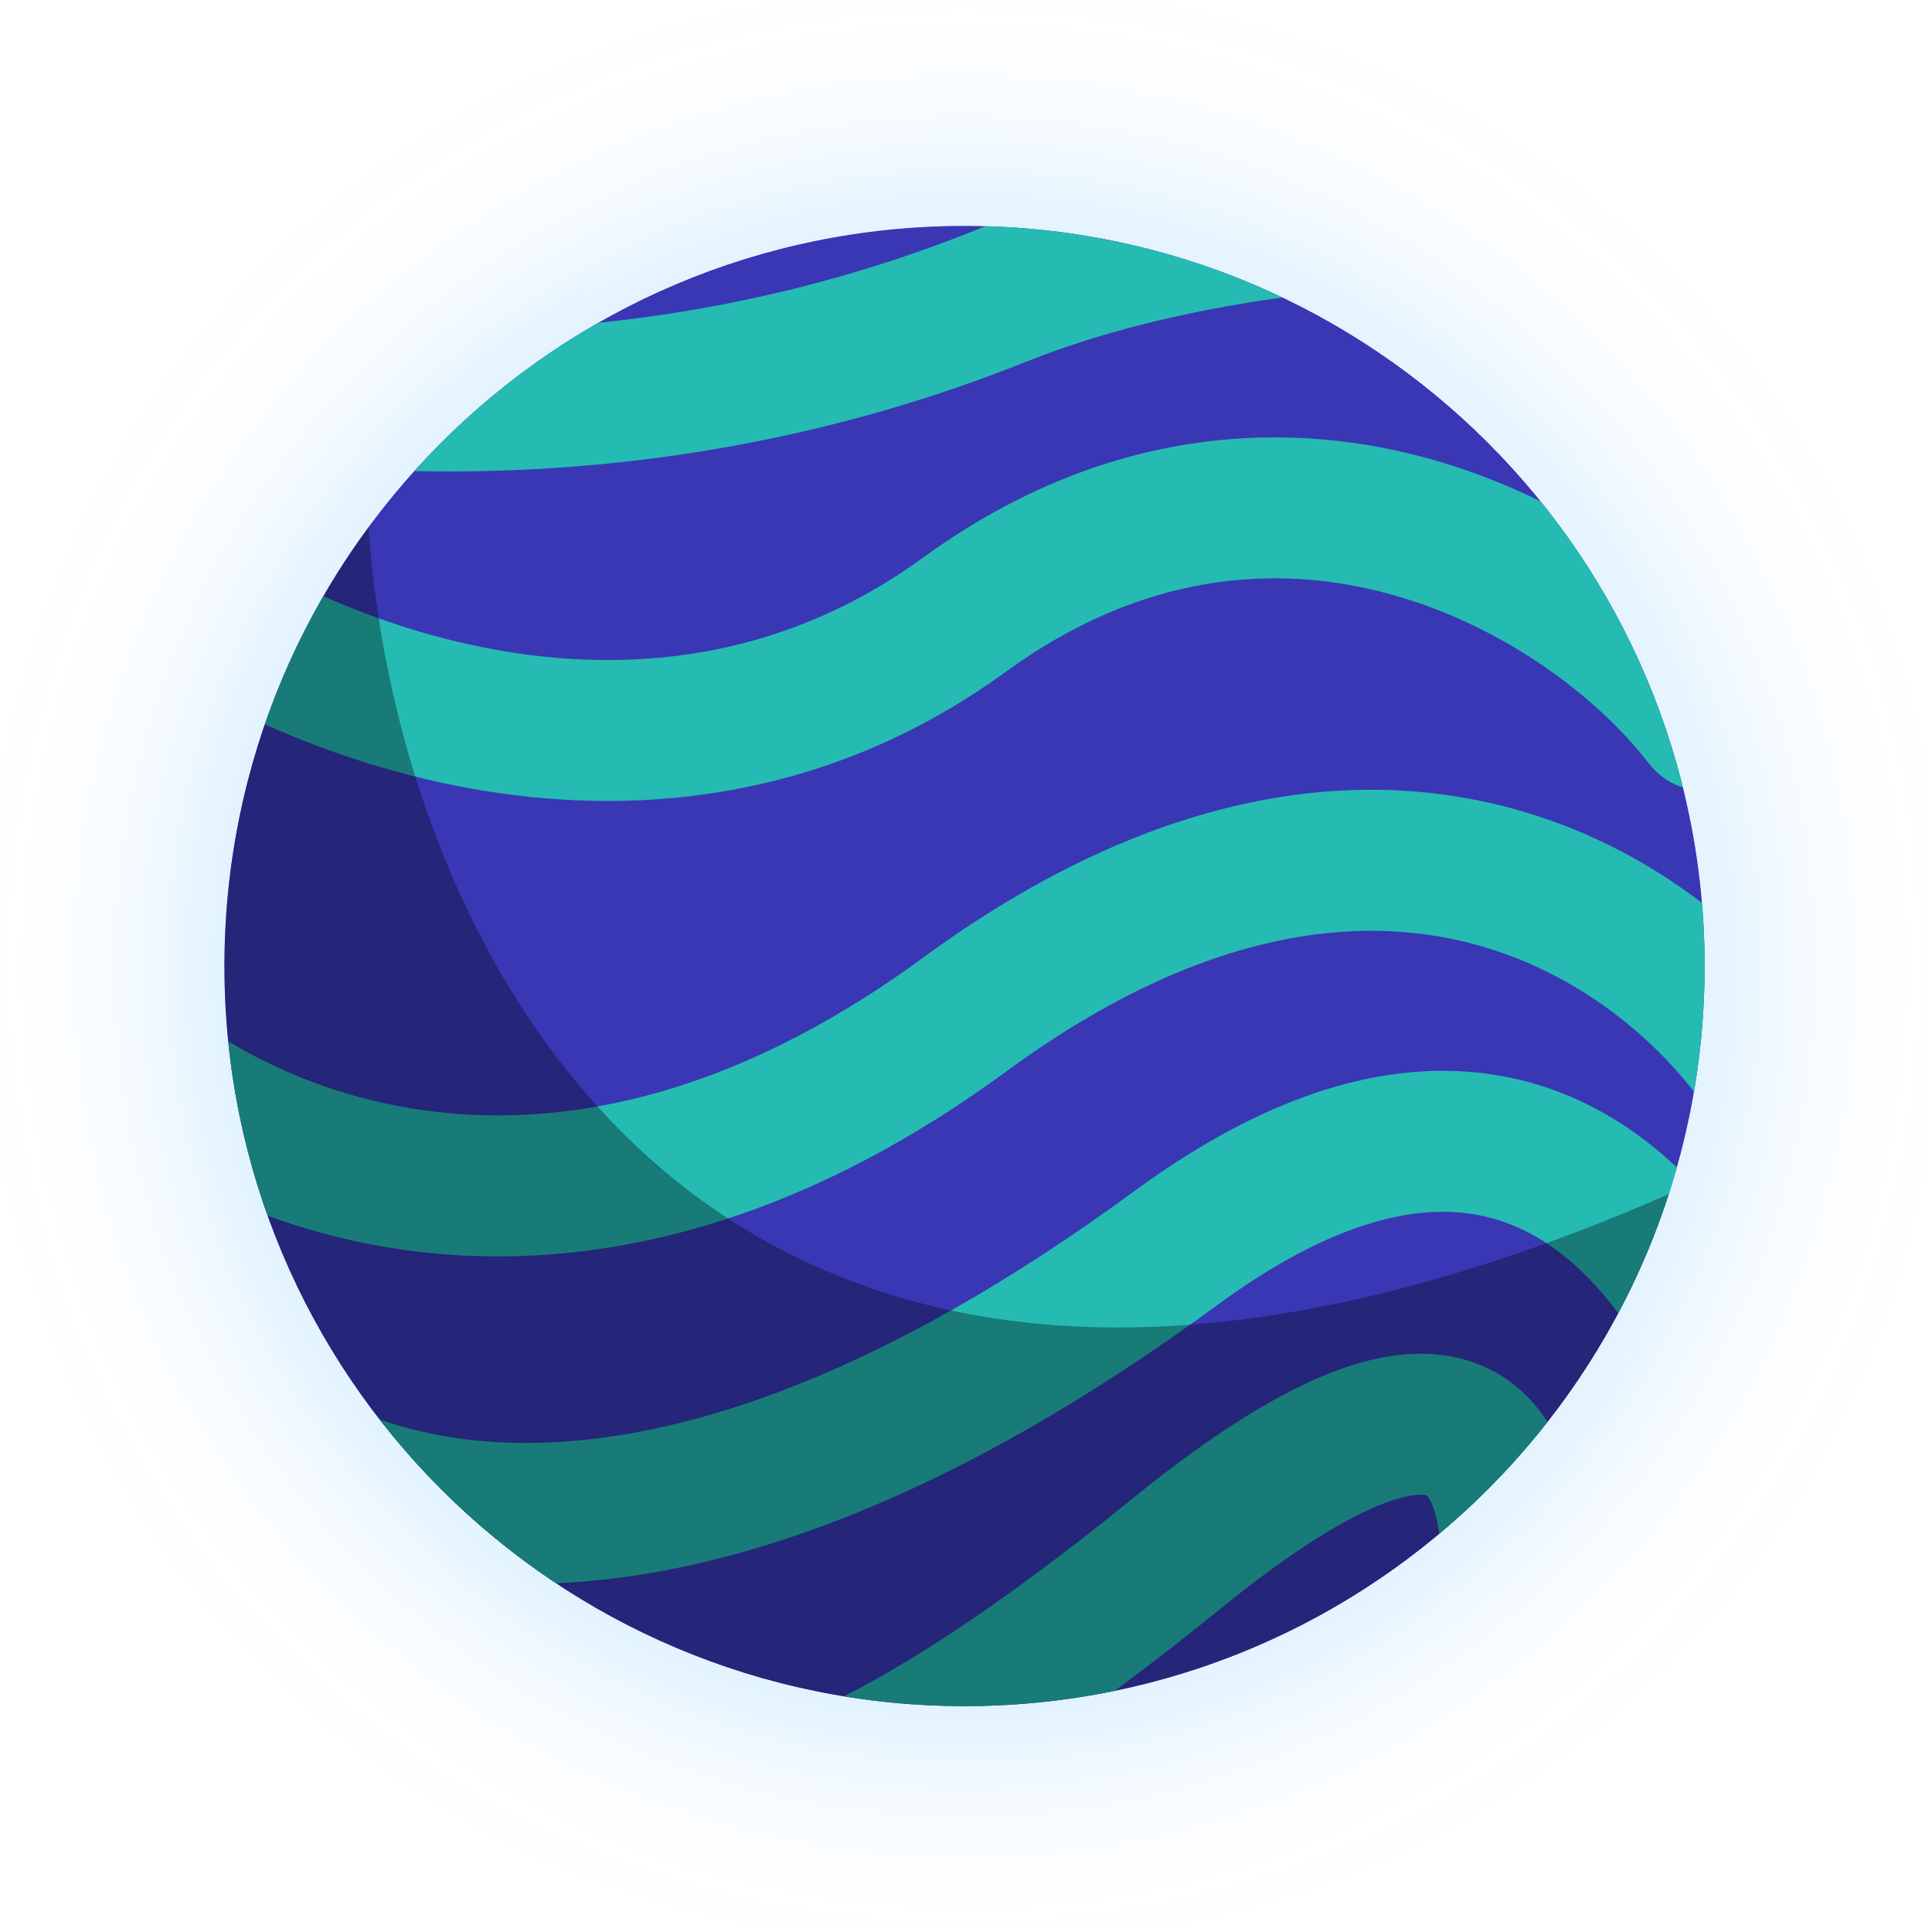
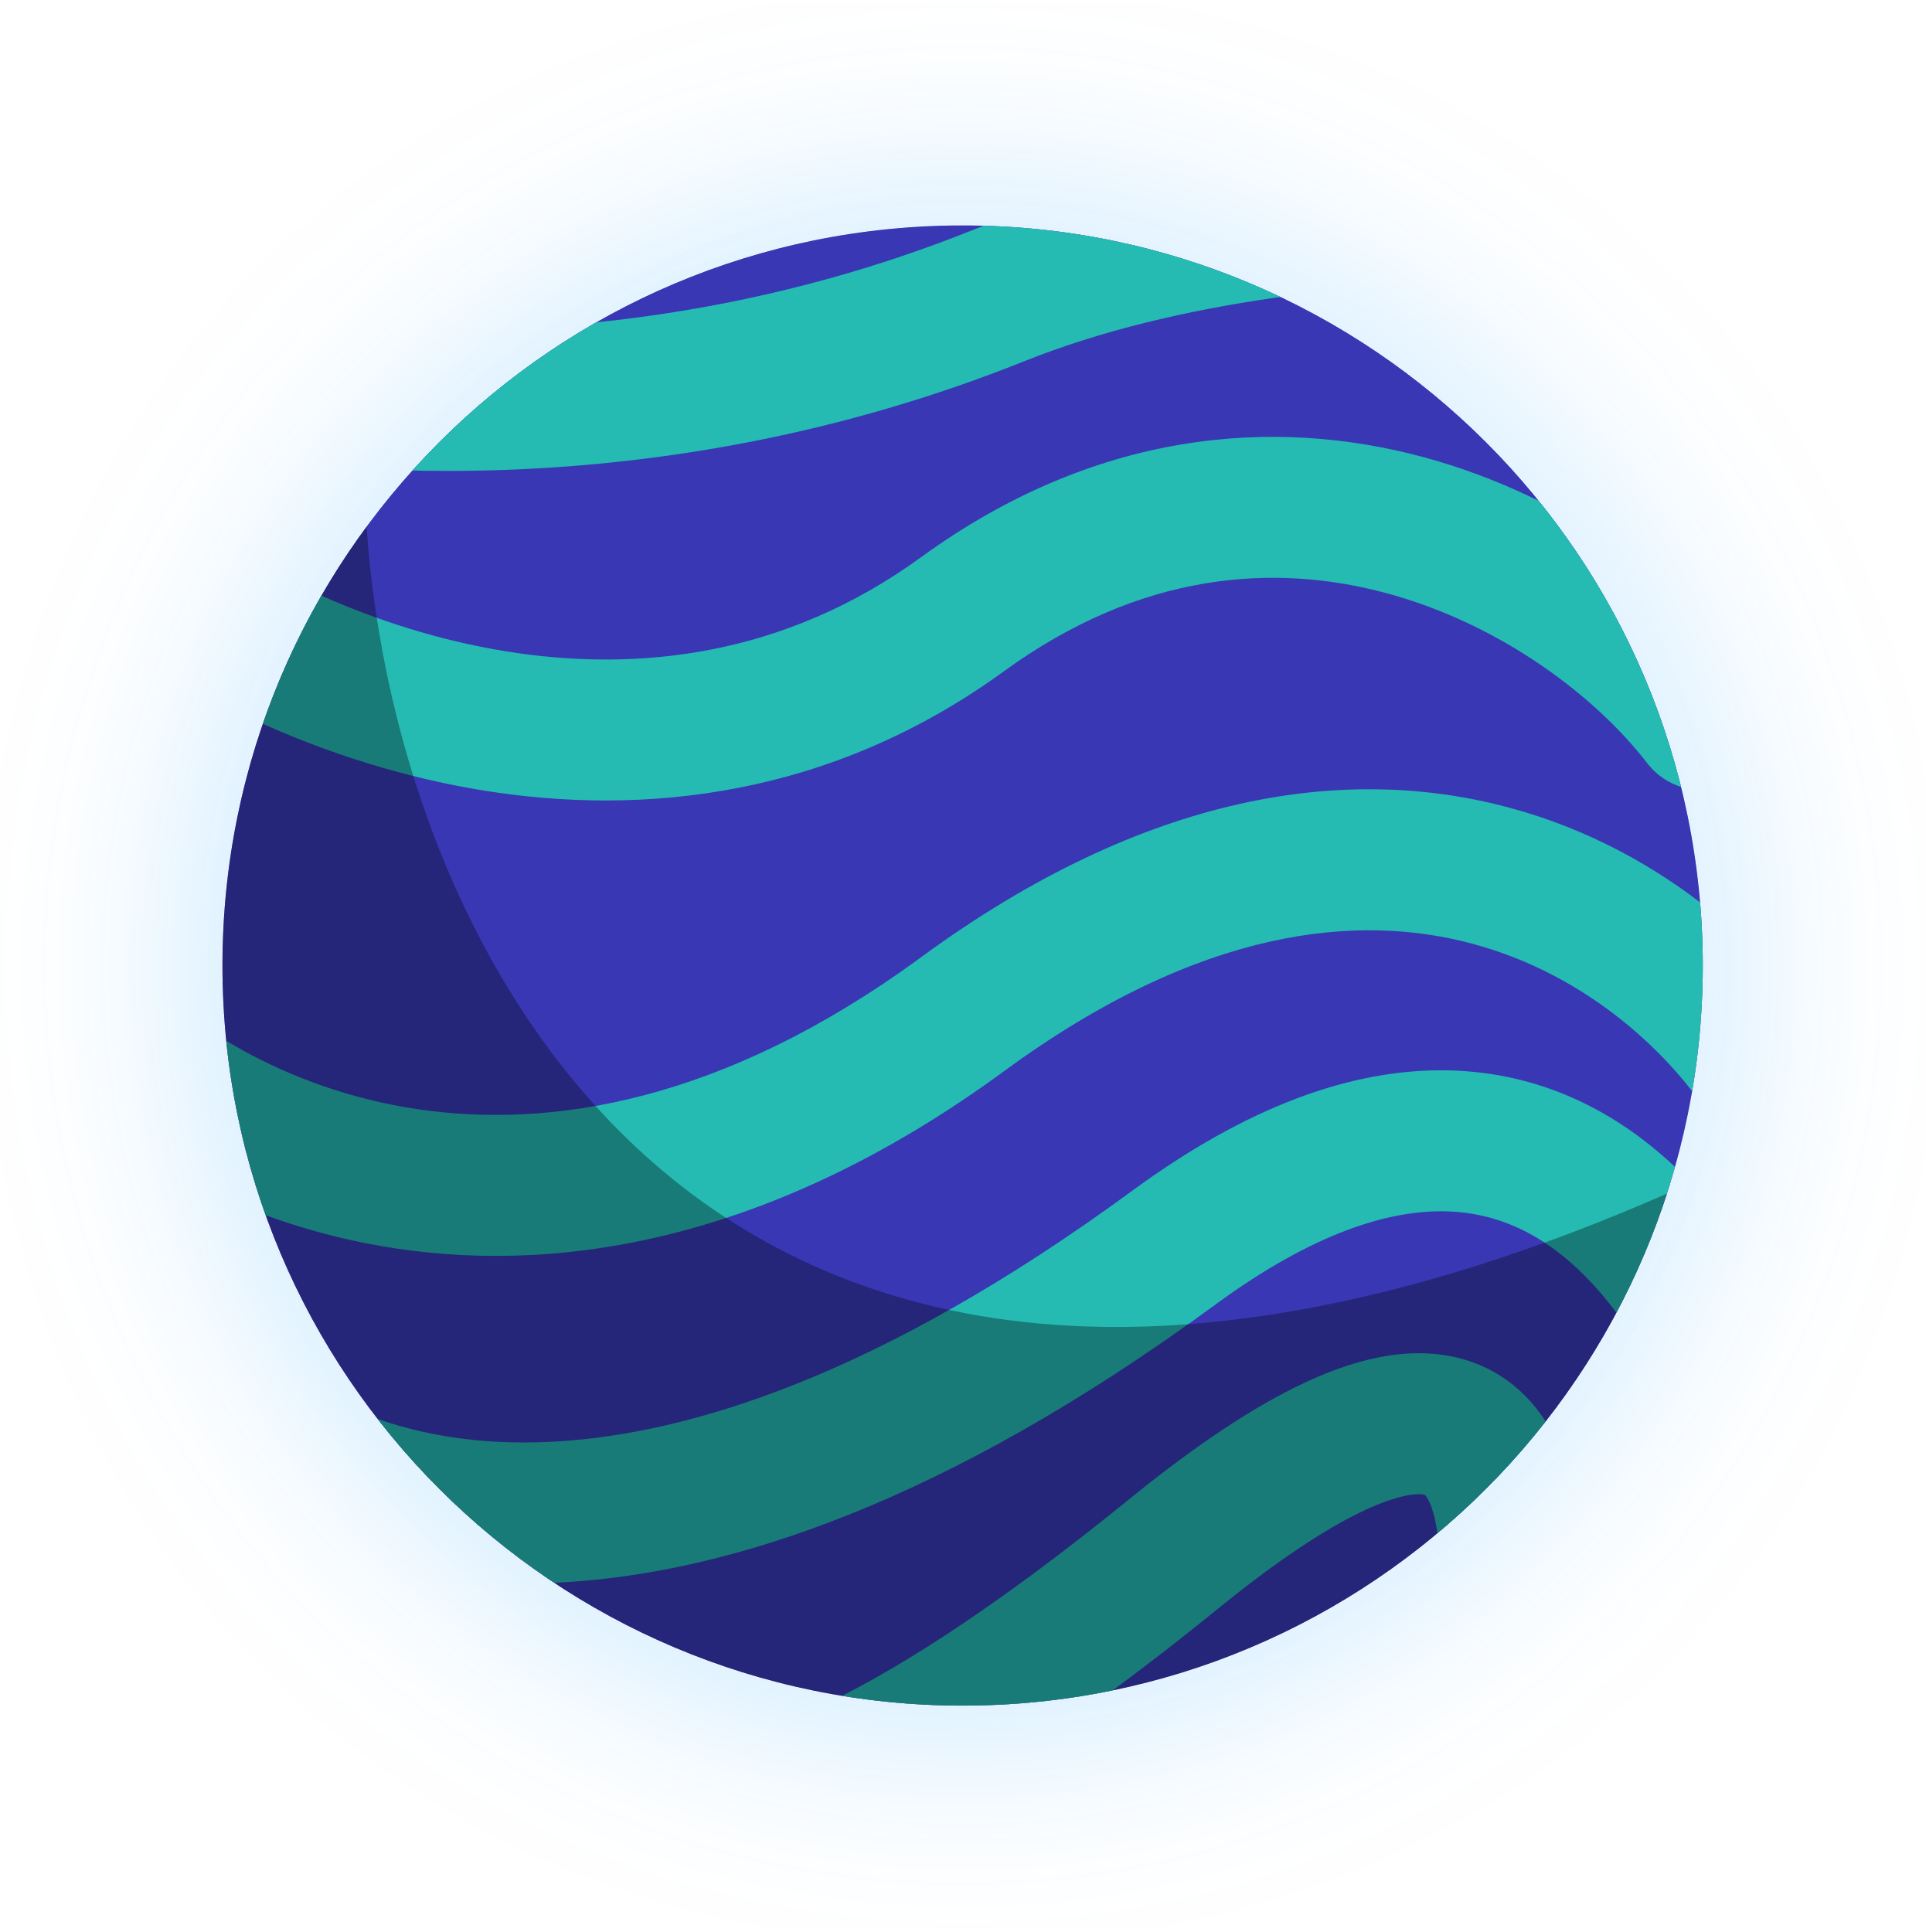
- <svg xmlns="http://www.w3.org/2000/svg" width="278" height="278" viewBox="0 0 278 278" fill="none">
+ <svg xmlns="http://www.w3.org/2000/svg" width="277" height="278" viewBox="0 0 277 278" fill="none">
  <g filter="url(#filter0_dd_374_752)">
-     <circle cx="138.787" cy="139.003" r="106.5" fill="#3937B4" />
-     <mask id="mask0_374_752" style="mask-type:alpha" maskUnits="userSpaceOnUse" x="32" y="32" width="214" height="214">
-       <circle cx="138.787" cy="139.003" r="106.5" fill="#C4C4C4" />
+     <circle cx="138.5" cy="138.929" r="106.5" fill="#3937B4" />
+     <mask id="mask0_374_752" style="mask-type:alpha" maskUnits="userSpaceOnUse" x="32" y="32" width="213" height="214">
+       <circle cx="138.5" cy="138.929" r="106.5" fill="#C4C4C4" />
    </mask>
    <g mask="url(#mask0_374_752)">
-       <path fill-rule="evenodd" clip-rule="evenodd" d="M222.032 40.252C196.957 40.454 169.708 43.23 147.626 52.063C94.469 73.326 44.953 68.681 20.019 63.338C14.542 62.164 11.053 56.773 12.227 51.295C13.4 45.818 18.792 42.329 24.27 43.503C46.67 48.303 91.82 52.537 140.092 33.228C165.658 23.002 195.885 20.177 221.868 19.966C243.682 19.79 263.294 21.471 275.374 22.506C277.74 22.709 279.817 22.887 281.565 23.022C287.15 23.451 291.33 28.328 290.9 33.913C290.471 39.498 285.595 43.677 280.009 43.248C278.101 43.101 275.897 42.913 273.43 42.702C261.286 41.664 242.788 40.084 222.032 40.252ZM199.789 85.432C183.589 81.056 164.399 82.36 144.753 96.648C119.789 114.804 92.806 117.554 69.709 113.797C46.846 110.079 27.34 99.949 16.059 91.488C11.577 88.127 10.669 81.769 14.03 77.288C17.391 72.806 23.749 71.898 28.23 75.259C37.234 82.012 53.736 90.647 72.966 93.775C91.961 96.865 113.157 94.544 132.822 80.242C157.804 62.073 183.412 59.996 205.078 65.848C226.306 71.581 243.617 84.852 253.327 97.475C256.742 101.915 255.912 108.283 251.471 111.699C247.031 115.114 240.663 114.284 237.248 109.844C230.053 100.49 216.428 89.926 199.789 85.432ZM212.213 135.89C195.834 131.464 173.185 133.357 144.785 154.183C112.389 177.941 82.263 183.424 57.427 179.746C32.954 176.122 14.398 163.718 4.496 152.826C0.728 148.681 1.034 142.267 5.179 138.499C9.324 134.73 15.739 135.036 19.507 139.181C26.51 146.884 40.918 156.795 60.398 159.679C79.514 162.51 104.329 158.695 132.789 137.824C165.247 114.022 194.158 109.998 217.505 116.307C240.327 122.474 256.228 138.089 264.068 150.831C267.004 155.601 265.517 161.849 260.746 164.785C255.975 167.721 249.728 166.233 246.792 161.462C241.109 152.227 229.116 140.457 212.213 135.89ZM208.226 174.374C200.173 174.204 189.326 177.405 175.214 187.753C136.014 216.5 105.026 226.321 81.713 227.734C58.231 229.157 43.669 221.962 37.894 219.075C32.884 216.569 30.853 210.477 33.358 205.467C35.863 200.456 41.956 198.425 46.966 200.931L47.074 200.984C51.51 203.203 62.278 208.589 80.486 207.485C99.012 206.363 126.346 198.434 163.218 171.395C179.535 159.429 194.678 153.797 208.654 154.092C222.857 154.392 234.29 160.776 243.022 169.685C259.88 186.885 267.91 214.615 270.551 233.989C271.308 239.54 267.422 244.653 261.872 245.41C256.322 246.166 251.209 242.281 250.452 236.73C248.022 218.914 240.837 196.436 228.535 183.884C222.686 177.917 216.052 174.539 208.226 174.374ZM194.684 218.354C189.702 220.945 183.41 225.153 175.612 231.489C154.963 248.266 138.677 258.668 125.547 264.628C112.399 270.597 101.808 272.384 92.908 271.049C83.81 269.685 77.925 265.26 74.104 261.917C73.055 260.999 72.393 260.389 71.888 259.924C71.431 259.503 71.102 259.2 70.73 258.893C66.15 257.915 62.716 253.846 62.716 248.974C62.716 243.372 67.257 238.831 72.859 238.831C77.591 238.831 81.038 241.212 82.788 242.566C83.909 243.432 85.405 244.79 86.477 245.764C86.879 246.128 87.221 246.439 87.462 246.65C89.98 248.853 92.336 250.451 95.917 250.988C99.695 251.555 106.22 251.124 117.162 246.157C128.121 241.182 142.898 231.932 162.82 215.745C171.251 208.895 178.714 203.795 185.322 200.358C191.825 196.974 198.175 194.844 204.196 194.789C210.672 194.731 216.419 197.109 220.594 201.843C224.429 206.192 226.205 211.697 227.028 216.805C228.664 226.959 227.164 239.683 224.646 251.785C222.072 264.161 218.183 277.009 214.259 287.91C212.362 293.18 206.551 295.915 201.28 294.017C196.01 292.12 193.275 286.309 195.173 281.039C198.856 270.808 202.448 258.891 204.786 247.653C207.181 236.141 208.027 226.403 207 220.032C206.492 216.879 205.684 215.606 205.379 215.26C205.348 215.225 205.325 215.202 205.312 215.19L205.299 215.178C205.292 215.175 205.233 215.15 205.099 215.125C204.962 215.1 204.729 215.071 204.38 215.074C202.842 215.088 199.769 215.708 194.684 218.354ZM70.121 258.431C70.12 258.428 70.152 258.446 70.218 258.493C70.154 258.456 70.121 258.433 70.121 258.431Z" fill="#25BBB2" />
+       <path fill-rule="evenodd" clip-rule="evenodd" d="M221.745 40.178C196.67 40.381 169.421 43.157 147.339 51.99C94.182 73.252 44.665 68.608 19.732 63.265C14.255 62.091 10.766 56.699 11.94 51.222C13.113 45.744 18.505 42.256 23.983 43.429C46.383 48.229 91.533 52.464 139.805 33.155C165.371 22.928 195.598 20.103 221.581 19.893C243.395 19.716 263.007 21.398 275.087 22.433C277.453 22.636 279.53 22.814 281.278 22.948C286.863 23.378 291.043 28.254 290.613 33.839C290.184 39.425 285.307 43.604 279.722 43.174C277.814 43.028 275.61 42.839 273.143 42.628C260.999 41.591 242.501 40.01 221.745 40.178ZM199.502 85.358C183.302 80.983 164.112 82.286 144.466 96.575C119.502 114.73 92.519 117.481 69.422 113.724C46.559 110.005 27.053 99.876 15.772 91.414C11.29 88.053 10.382 81.696 13.743 77.214C17.104 72.733 23.462 71.825 27.943 75.186C36.947 81.939 53.449 90.574 72.678 93.701C91.674 96.791 112.87 94.47 132.534 80.169C157.517 62 183.125 59.922 204.791 65.774C226.018 71.507 243.33 84.779 253.04 97.402C256.455 101.842 255.624 108.21 251.184 111.625C246.744 115.041 240.376 114.21 236.961 109.77C229.766 100.417 216.141 89.852 199.502 85.358ZM211.926 135.816C195.547 131.391 172.897 133.283 144.498 154.109C112.101 177.867 81.976 183.35 57.139 179.673C32.667 176.049 14.111 163.645 4.209 152.753C0.441 148.608 0.747 142.193 4.892 138.425C9.037 134.657 15.451 134.962 19.22 139.107C26.223 146.811 40.631 156.721 60.111 159.606C79.227 162.436 104.042 158.622 132.502 137.751C164.96 113.948 193.87 109.924 217.217 116.233C240.04 122.4 255.941 138.016 263.781 150.757C266.717 155.528 265.23 161.775 260.459 164.711C255.688 167.647 249.441 166.16 246.505 161.389C240.822 152.154 228.829 140.384 211.926 135.816ZM207.939 174.3C199.886 174.13 189.039 177.331 174.927 187.68C135.727 216.426 104.739 226.248 81.426 227.661C57.944 229.084 43.382 221.888 37.607 219.001C32.597 216.496 30.566 210.403 33.071 205.393C35.576 200.383 41.669 198.352 46.679 200.857L46.787 200.911C51.223 203.13 61.991 208.516 80.199 207.412C98.725 206.289 126.059 198.361 162.931 171.321C179.247 159.356 194.391 153.724 208.367 154.019C222.57 154.319 234.003 160.703 242.735 169.612C259.593 186.812 267.622 214.542 270.264 233.916C271.021 239.466 267.135 244.579 261.585 245.336C256.034 246.093 250.921 242.207 250.165 236.657C247.735 218.84 240.55 196.363 228.247 183.811C222.399 177.844 215.765 174.465 207.939 174.3ZM194.397 218.28C189.415 220.872 183.123 225.08 175.325 231.416C154.676 248.193 138.39 258.595 125.26 264.555C112.112 270.523 101.521 272.311 92.621 270.976C83.522 269.611 77.638 265.187 73.817 261.843C72.767 260.925 72.106 260.316 71.601 259.851C71.144 259.429 70.815 259.126 70.443 258.82C65.863 257.842 62.429 253.772 62.429 248.901C62.429 243.299 66.97 238.758 72.572 238.758C77.304 238.758 80.751 241.138 82.501 242.492C83.622 243.359 85.118 244.717 86.19 245.69C86.592 246.055 86.934 246.366 87.175 246.577C89.693 248.78 92.049 250.378 95.63 250.915C99.408 251.481 105.933 251.05 116.875 246.083C127.834 241.108 142.61 231.858 162.533 215.672C170.963 208.822 178.427 203.722 185.035 200.284C191.538 196.901 197.887 194.771 203.909 194.716C210.385 194.657 216.132 197.035 220.307 201.769C224.142 206.118 225.918 211.623 226.741 216.732C228.377 226.885 226.877 239.61 224.359 251.712C221.784 264.087 217.896 276.936 213.972 287.836C212.075 293.107 206.264 295.841 200.993 293.944C195.723 292.047 192.988 286.236 194.885 280.965C198.568 270.734 202.161 258.818 204.499 247.579C206.894 236.068 207.74 226.33 206.713 219.959C206.205 216.805 205.397 215.532 205.092 215.186C205.061 215.151 205.038 215.129 205.025 215.117L205.012 215.105C205.005 215.101 204.946 215.077 204.812 215.052C204.674 215.026 204.442 214.998 204.093 215.001C202.555 215.015 199.482 215.635 194.397 218.28ZM69.834 258.357C69.833 258.355 69.865 258.373 69.931 258.419C69.867 258.383 69.834 258.359 69.834 258.357Z" fill="#25BBB2" />
    </g>
-     <path fill-rule="evenodd" clip-rule="evenodd" d="M53.027 75.845C57.279 138.717 103.995 231.466 240.134 171.824C226.297 214.582 186.153 245.503 138.787 245.503C79.969 245.503 32.287 197.821 32.287 139.003C32.287 115.359 39.992 93.515 53.027 75.845Z" fill="#01050C" fill-opacity="0.35" />
+     <path fill-rule="evenodd" clip-rule="evenodd" d="M52.74 75.771C56.992 138.644 103.708 231.393 239.847 171.75C226.01 214.508 185.866 245.429 138.5 245.429C79.682 245.429 32 197.748 32 138.929C32 115.286 39.705 93.442 52.74 75.771Z" fill="#01050C" fill-opacity="0.35" />
  </g>
  <defs>
-     <filter id="filter0_dd_374_752" x="0.287" y="0.503" width="277" height="277" filterUnits="userSpaceOnUse" color-interpolation-filters="sRGB">
+     <filter id="filter0_dd_374_752" x="0" y="0.429" width="277" height="277" filterUnits="userSpaceOnUse" color-interpolation-filters="sRGB">
      <feFlood flood-opacity="0" result="BackgroundImageFix" />
      <feColorMatrix in="SourceAlpha" type="matrix" values="0 0 0 0 0 0 0 0 0 0 0 0 0 0 0 0 0 0 127 0" result="hardAlpha" />
      <feOffset />
      <feGaussianBlur stdDeviation="16" />
      <feComposite in2="hardAlpha" operator="out" />
      <feColorMatrix type="matrix" values="0 0 0 0 0 0 0 0 0 0.58 0 0 0 0 1 0 0 0 0.25 0" />
      <feBlend mode="normal" in2="BackgroundImageFix" result="effect1_dropShadow_374_752" />
      <feColorMatrix in="SourceAlpha" type="matrix" values="0 0 0 0 0 0 0 0 0 0 0 0 0 0 0 0 0 0 127 0" result="hardAlpha" />
      <feOffset dx="2" dy="-2" />
      <feGaussianBlur stdDeviation="4" />
      <feComposite in2="hardAlpha" operator="out" />
      <feColorMatrix type="matrix" values="0 0 0 0 1 0 0 0 0 1 0 0 0 0 1 0 0 0 0.15 0" />
      <feBlend mode="normal" in2="effect1_dropShadow_374_752" result="effect2_dropShadow_374_752" />
      <feBlend mode="normal" in="SourceGraphic" in2="effect2_dropShadow_374_752" result="shape" />
    </filter>
  </defs>
</svg>
